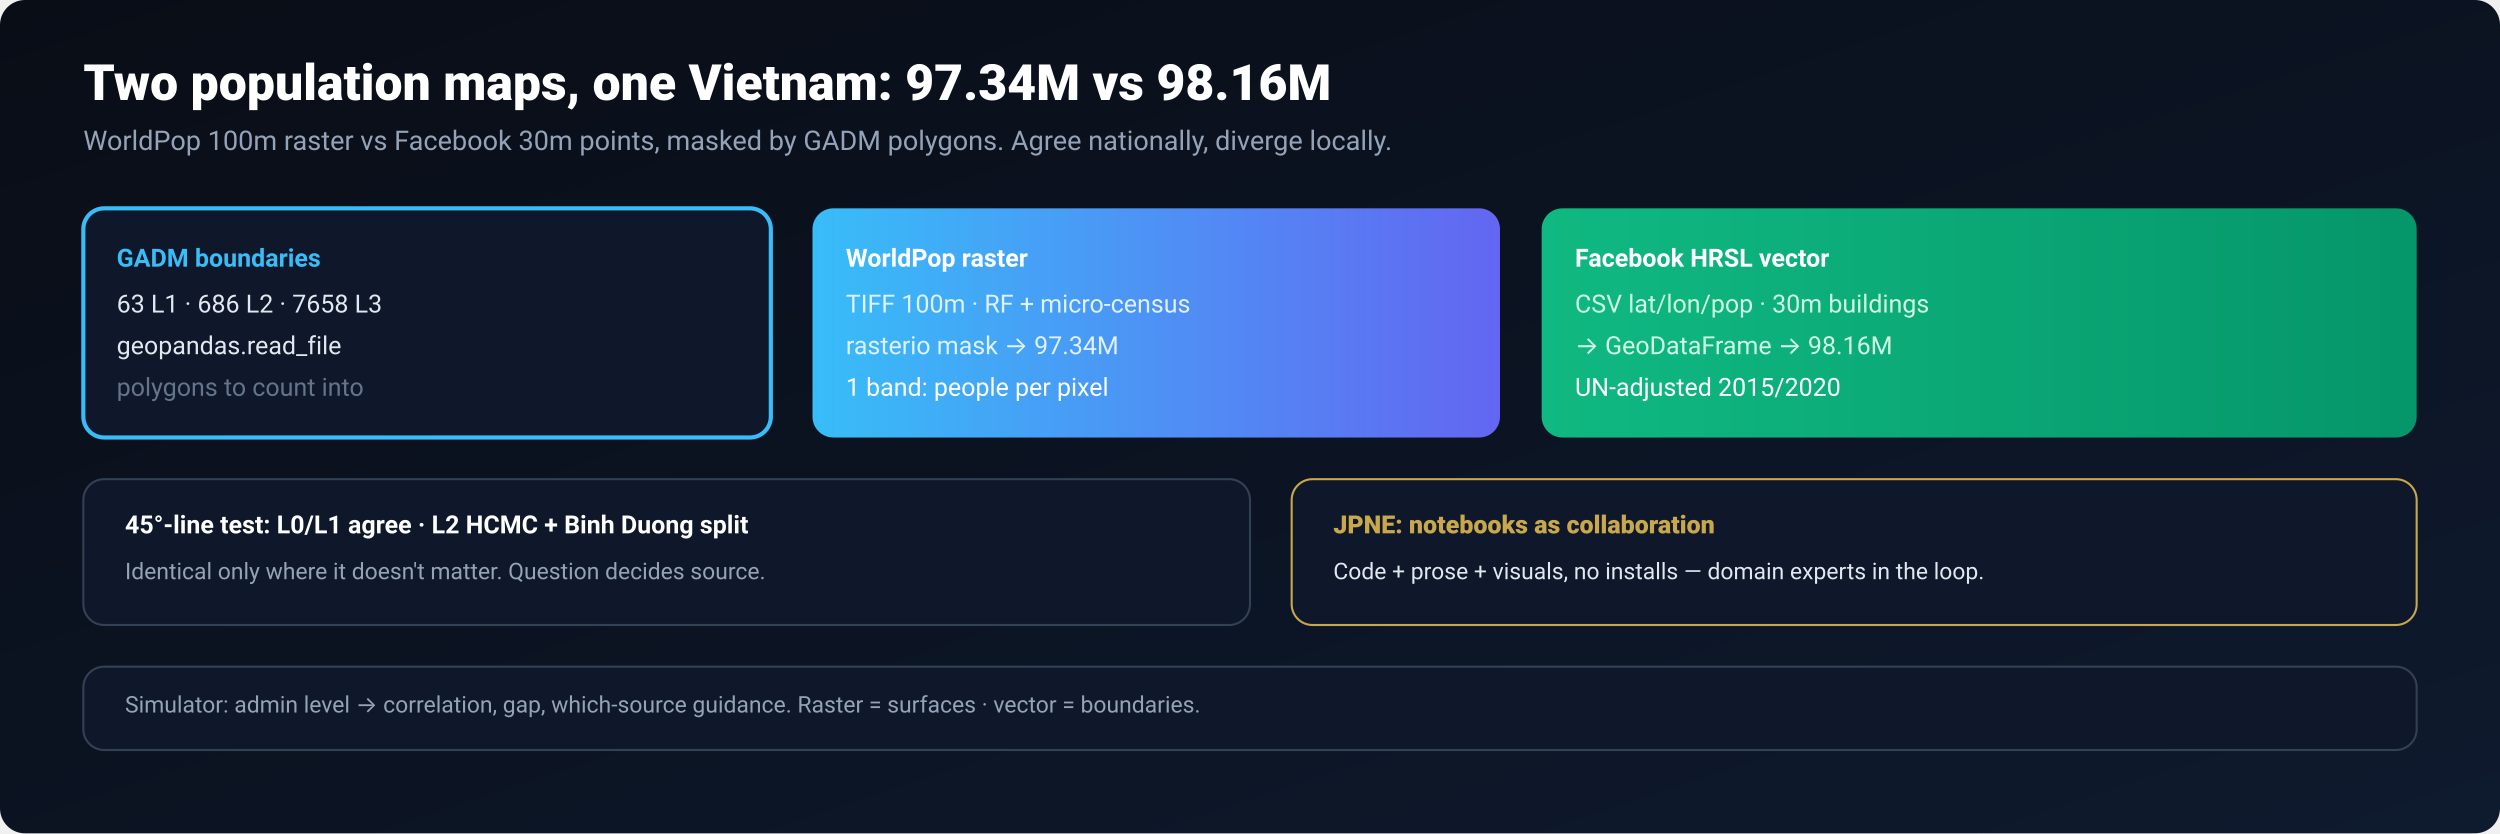
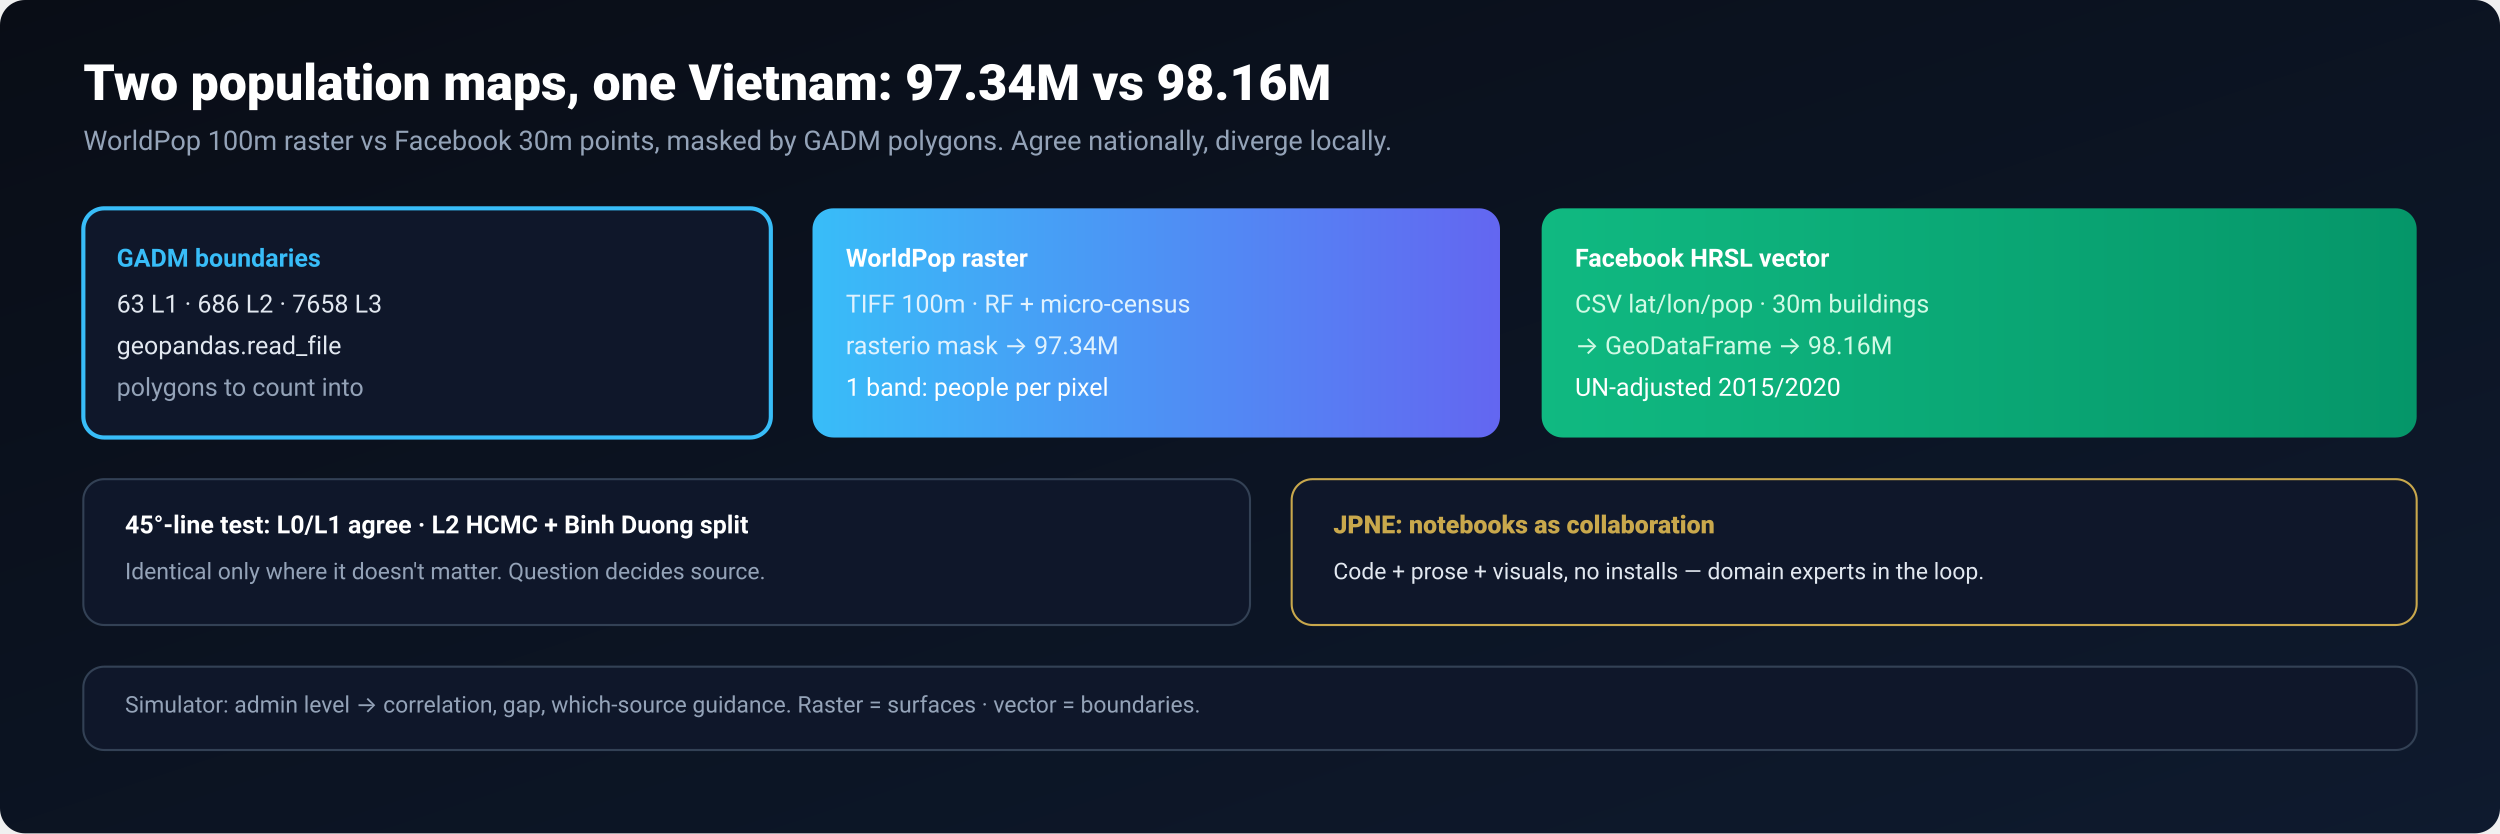
<svg xmlns="http://www.w3.org/2000/svg" viewBox="0 0 1200 400" font-family="-apple-system, BlinkMacSystemFont, 'Segoe UI', Roboto, sans-serif">
  <defs>
    <linearGradient id="gpbg" x1="0" y1="0" x2="1" y2="1">
      <stop offset="0%" stop-color="#090d16" />
      <stop offset="100%" stop-color="#0e1a2e" />
    </linearGradient>
    <linearGradient id="gpblu" x1="0" y1="0" x2="1" y2="0">
      <stop offset="0%" stop-color="#38bdf8" />
      <stop offset="100%" stop-color="#6366f1" />
    </linearGradient>
    <linearGradient id="gpgrn" x1="0" y1="0" x2="1" y2="0">
      <stop offset="0%" stop-color="#10b981" />
      <stop offset="100%" stop-color="#059669" />
    </linearGradient>
  </defs>
  <rect width="1200" height="400" fill="url(#gpbg)" rx="12" />
  <text x="40" y="48" fill="#fff" font-size="24" font-weight="800">Two population maps, one Vietnam: 97.34M vs 98.16M</text>
  <text x="40" y="72" fill="#94a3b8" font-size="13">WorldPop 100m raster vs Facebook 30m points, masked by GADM polygons. Agree nationally, diverge locally.</text>
  <g font-size="12" font-weight="700">
    <rect x="40" y="100" width="330" height="110" rx="10" fill="#0f172a" stroke="#38bdf8" stroke-width="2" />
    <text x="56" y="128" fill="#38bdf8">GADM boundaries</text>
    <text x="56" y="150" fill="#e2e8f0" font-weight="400">63 L1 · 686 L2 · 7658 L3</text>
    <text x="56" y="170" fill="#e2e8f0" font-weight="400">geopandas.read_file</text>
-     <text x="56" y="190" fill="#64748b" font-weight="400">polygons to count into</text>
+     <text x="56" y="190" fill="#94a3b8" font-weight="400">polygons to count into</text>
    <rect x="390" y="100" width="330" height="110" rx="10" fill="url(#gpblu)" />
    <text x="406" y="128" fill="#fff">WorldPop raster</text>
    <text x="406" y="150" fill="#e0f2fe" font-weight="400">TIFF 100m · RF + micro-census</text>
    <text x="406" y="170" fill="#e0f2fe" font-weight="400">rasterio mask → 97.34M</text>
    <text x="406" y="190" fill="#fff" font-weight="400">1 band: people per pixel</text>
    <rect x="740" y="100" width="420" height="110" rx="10" fill="url(#gpgrn)" />
    <text x="756" y="128" fill="#fff">Facebook HRSL vector</text>
    <text x="756" y="150" fill="#d1fae5" font-weight="400">CSV lat/lon/pop · 30m buildings</text>
    <text x="756" y="170" fill="#d1fae5" font-weight="400">→ GeoDataFrame → 98.16M</text>
    <text x="756" y="190" fill="#fff" font-weight="400">UN-adjusted 2015/2020</text>
  </g>
  <rect x="40" y="230" width="560" height="70" rx="10" fill="#0f172a" stroke="#334155" />
  <text x="60" y="256" fill="#fff" font-size="12" font-weight="700">45°-line test: L0/L1 agree · L2 HCMC + Binh Duong split</text>
  <text x="60" y="278" fill="#94a3b8" font-size="11">Identical only where it doesn't matter. Question decides source.</text>
  <rect x="620" y="230" width="540" height="70" rx="10" fill="#0f172a" stroke="#c9a84c" />
  <text x="640" y="256" fill="#c9a84c" font-size="12" font-weight="800">JPNE: notebooks as collaboration</text>
  <text x="640" y="278" fill="#e2e8f0" font-size="11">Code + prose + visuals, no installs — domain experts in the loop.</text>
  <rect x="40" y="320" width="1120" height="40" rx="10" fill="#0f172a" stroke="#334155" />
  <text x="60" y="342" fill="#94a3b8" font-size="11">Simulator: admin level → correlation, gap, which-source guidance. Raster = surfaces · vector = boundaries.</text>
</svg>
